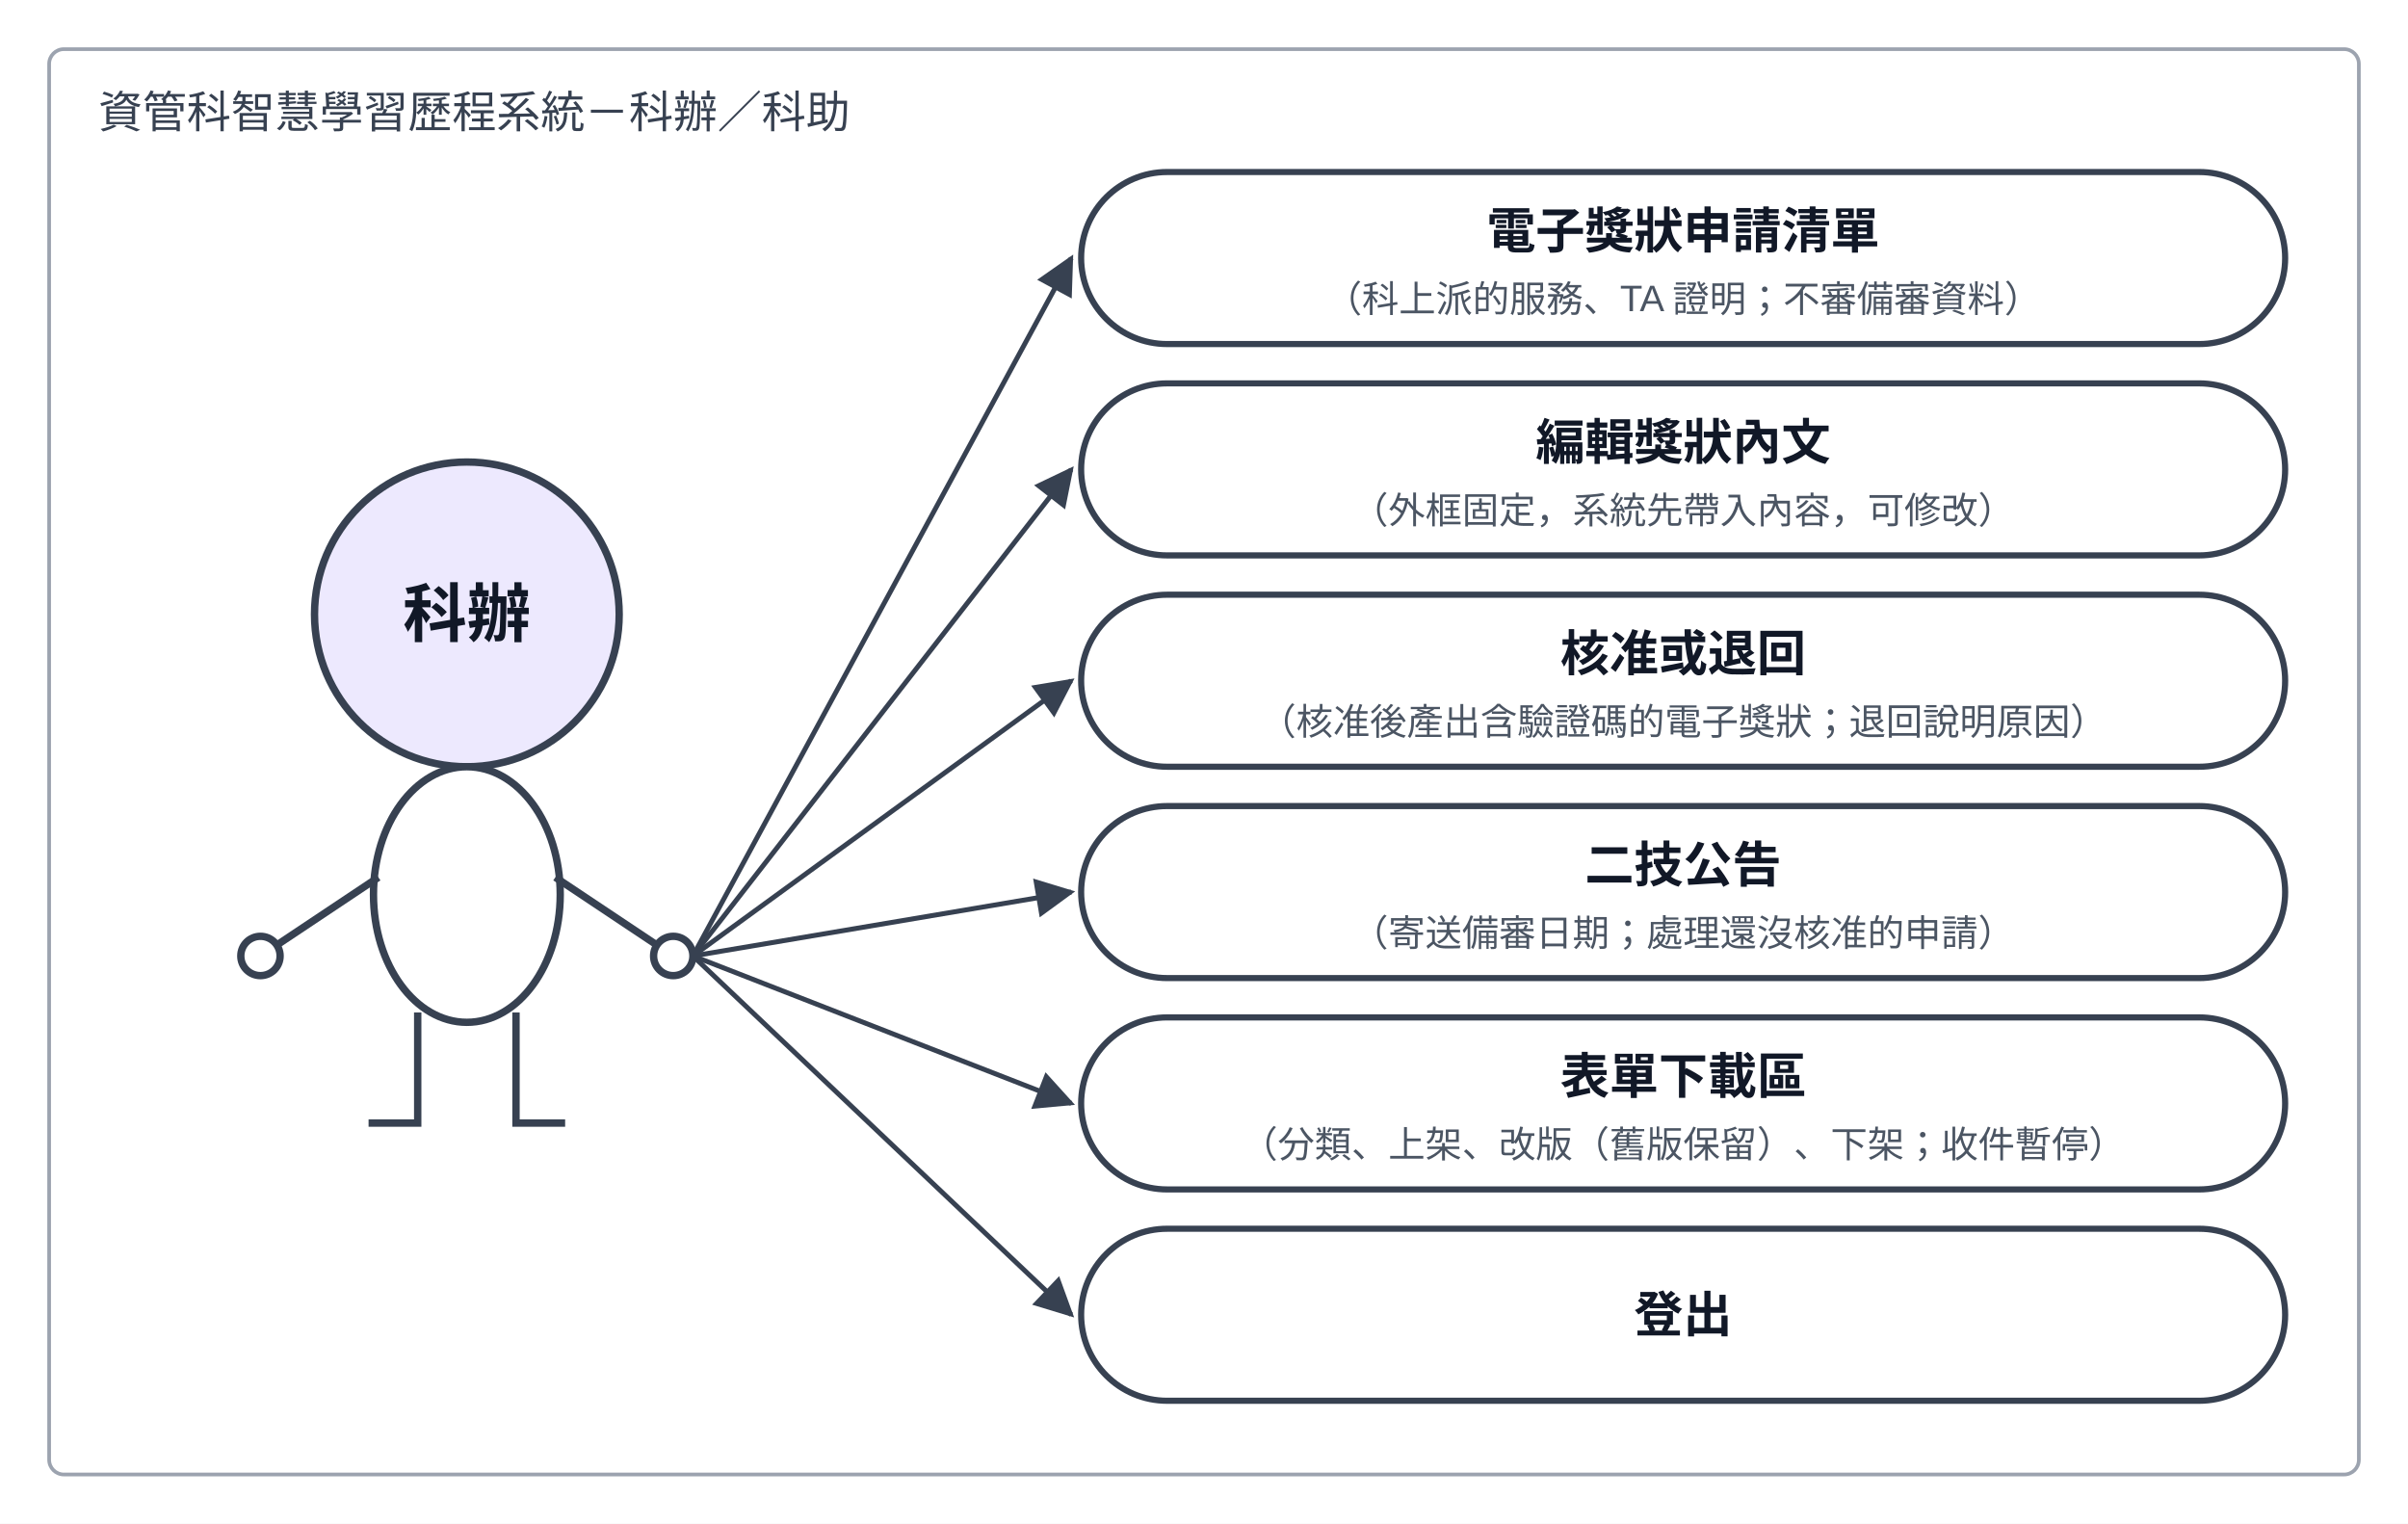
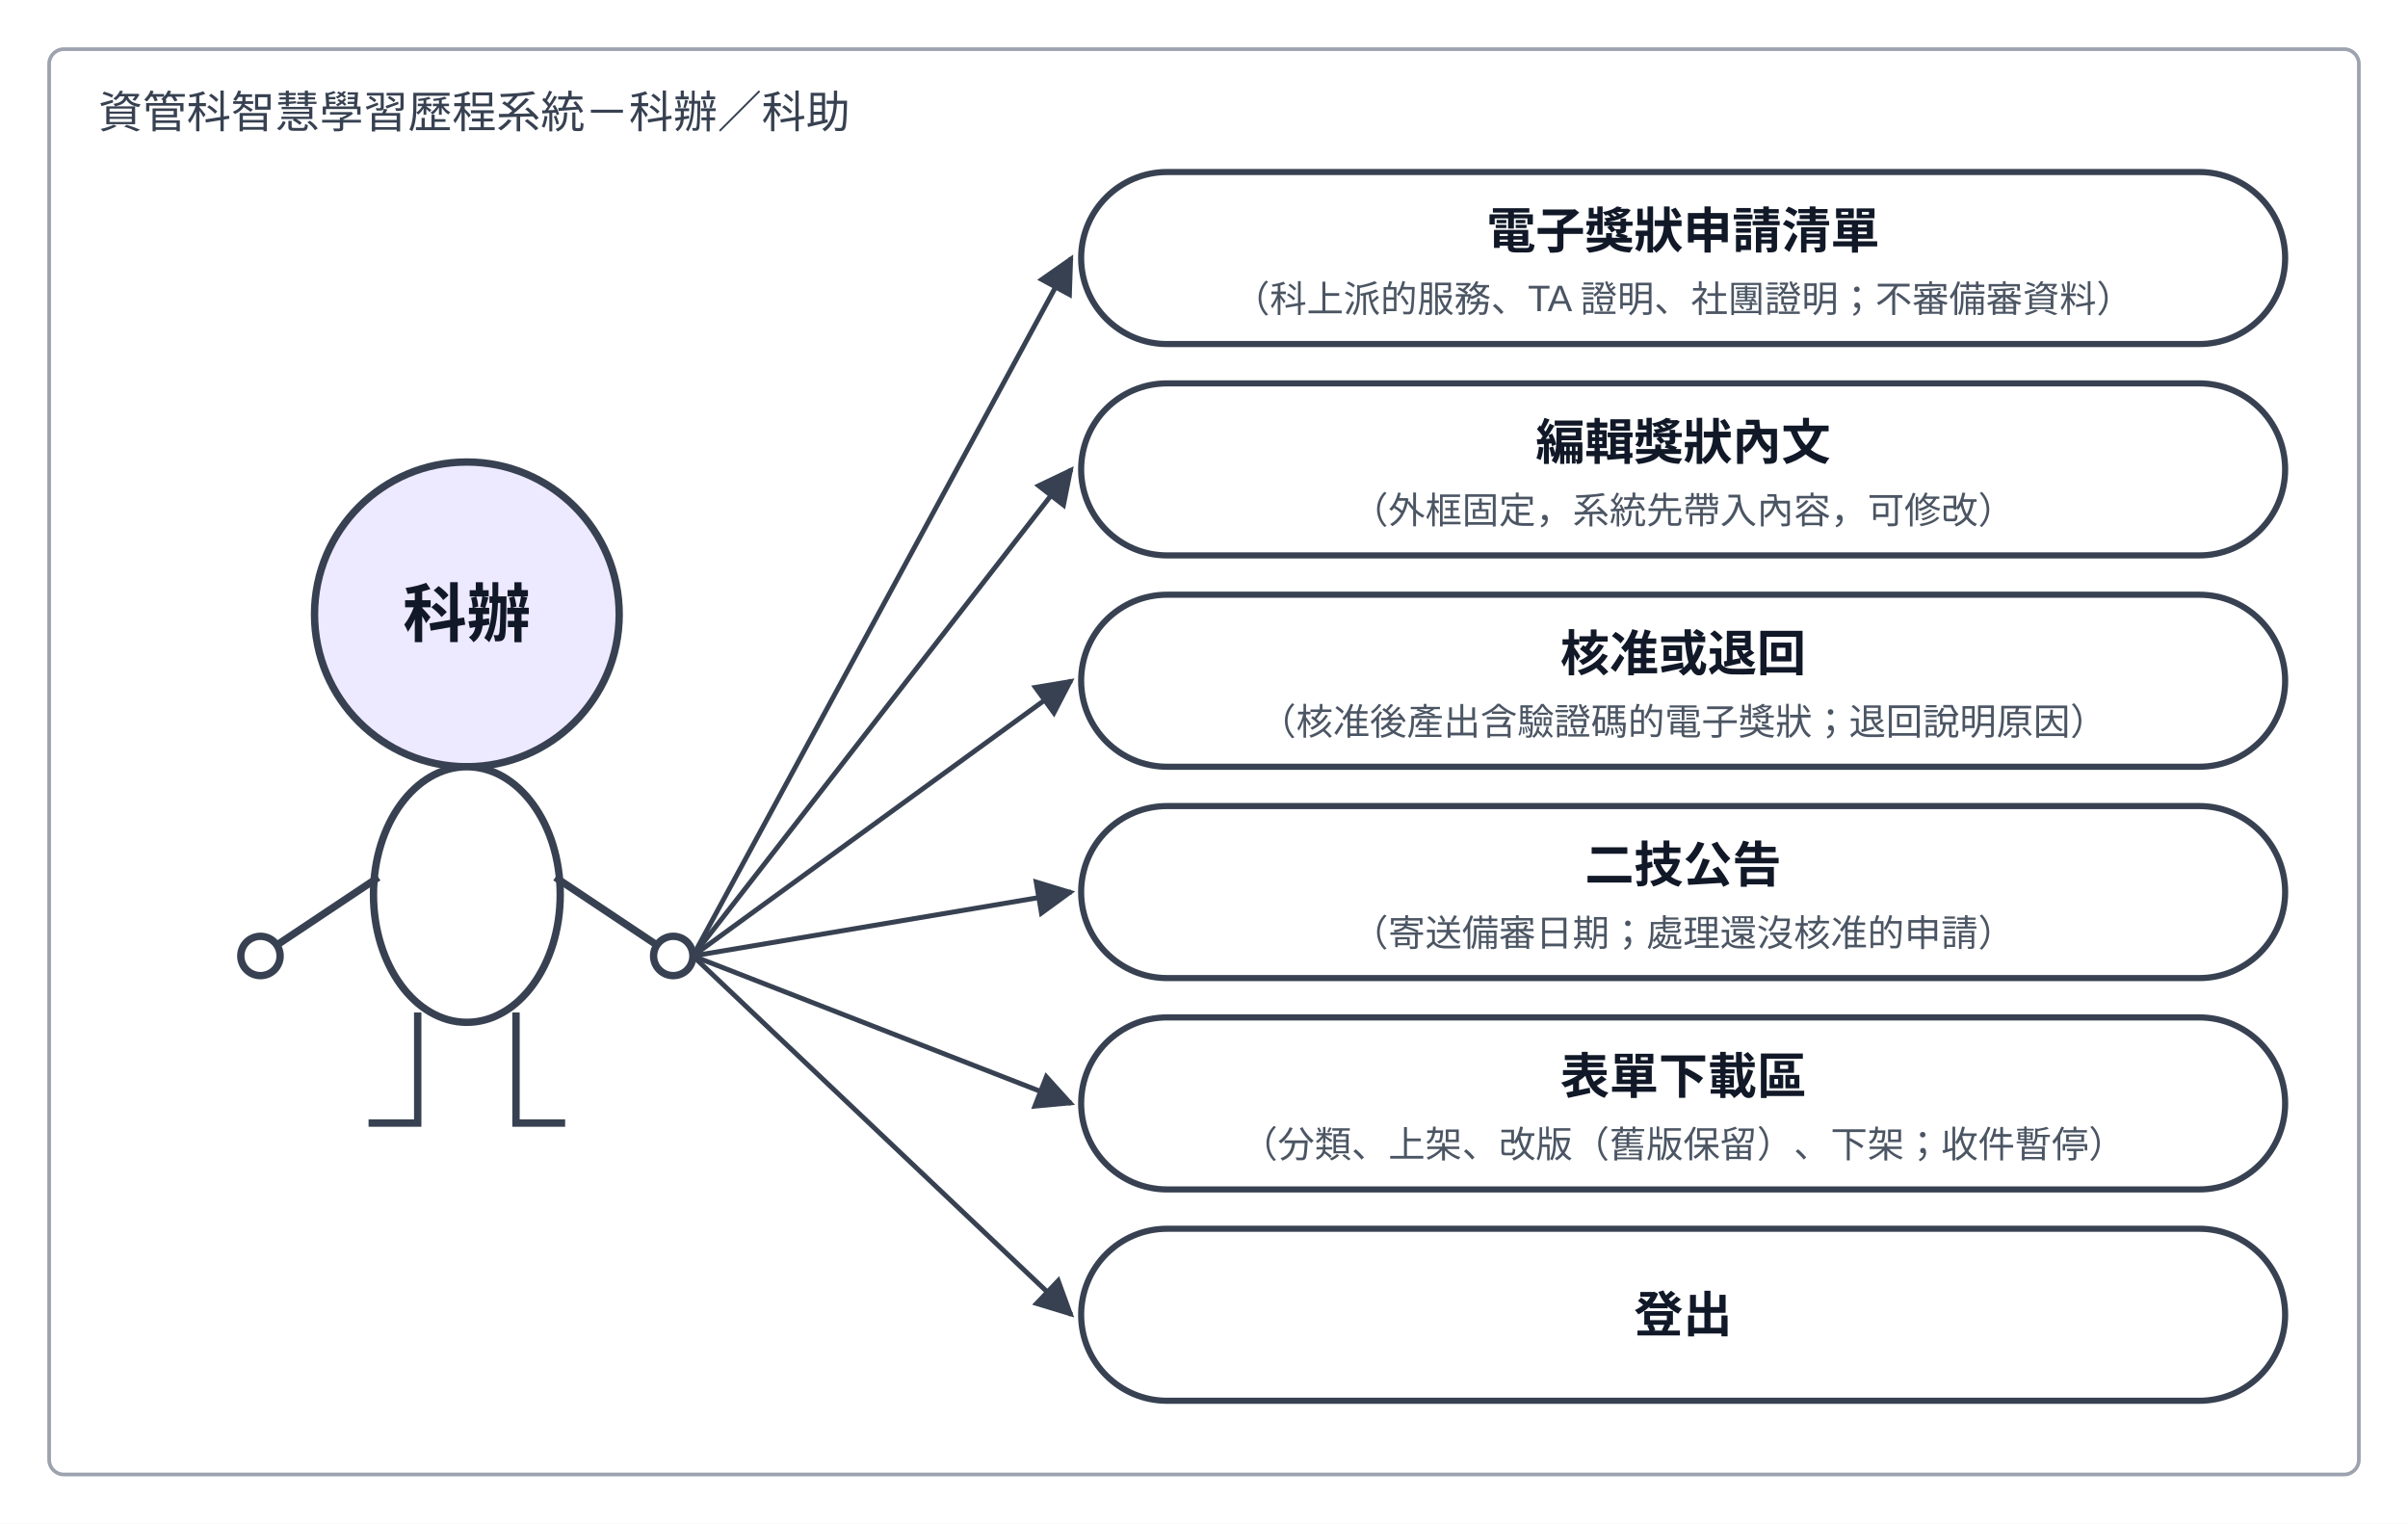
<svg xmlns="http://www.w3.org/2000/svg" width="980" height="620" viewBox="0 0 980 620" font-family="Microsoft JhengHei, Noto Sans TC, Arial, sans-serif">
  <rect width="980" height="620" fill="#FFFFFF" />
  <defs>
    <marker id="arrow" viewBox="0 0 10 10" refX="9" refY="5" markerWidth="8" markerHeight="8" orient="auto-start-reverse">
      <path d="M0,0 L10,5 L0,10 z" fill="#374151" />
    </marker>
  </defs>
  <rect x="20" y="20" width="940" height="580" fill="none" stroke="#9CA3AF" stroke-width="1.5" rx="6" />
  <text x="40" y="52" font-size="18" fill="#374151">資管科智慧學習歷程系統－科辦／科助</text>
  <circle cx="190" cy="250.0" r="62" fill="#EDE9FE" stroke="#374151" stroke-width="3" />
  <text x="190" y="259.0" font-size="26" font-weight="bold" text-anchor="middle" fill="#111827">科辦</text>
  <ellipse cx="190" cy="364.0" rx="38" ry="52" fill="#FFFFFF" stroke="#374151" stroke-width="3" />
  <path d="M154,357.0 L112,385.0" stroke="#374151" stroke-width="3" fill="none" />
  <circle cx="106" cy="389.0" r="8" fill="#FFFFFF" stroke="#374151" stroke-width="3" />
  <path d="M226,357.0 L268,385.0" stroke="#374151" stroke-width="3" fill="none" />
  <circle cx="274" cy="389.0" r="8" fill="#FFFFFF" stroke="#374151" stroke-width="3" />
  <path d="M170,412.0 L170,457.0 L150,457.0" stroke="#374151" stroke-width="3" fill="none" />
  <path d="M210,412.0 L210,457.0 L230,457.0" stroke="#374151" stroke-width="3" fill="none" />
  <path d="M282,389.0 L436,105.0" stroke="#374151" stroke-width="2" fill="none" marker-end="url(#arrow)" />
  <rect x="440" y="70" width="490" height="70" rx="35.0" fill="#FFFFFF" stroke="#374151" stroke-width="2.5" />
  <text x="685.0" y="101.0" font-size="20" font-weight="bold" text-anchor="middle" fill="#111827">電子獎狀申請清單</text>
-   <text x="685.0" y="127.0" font-size="15" text-anchor="middle" fill="#4B5563">（科上派的服務、TA 證明；不審備審資料）</text>
+   <text x="685.0" y="127.0" font-size="15" text-anchor="middle" fill="#4B5563">（科上派的服務、TA 證明、社團證明；不審備審資料）</text>
  <path d="M282,389.0 L436,191.0" stroke="#374151" stroke-width="2" fill="none" marker-end="url(#arrow)" />
  <rect x="440" y="156" width="490" height="70" rx="35.0" fill="#FFFFFF" stroke="#374151" stroke-width="2.5" />
  <text x="685.0" y="187.0" font-size="20" font-weight="bold" text-anchor="middle" fill="#111827">編輯獎狀內文</text>
  <text x="685.0" y="213.0" font-size="15" text-anchor="middle" fill="#4B5563">（外框固定，系統先帶入內容，可修改）</text>
  <path d="M282,389.0 L436,277.0" stroke="#374151" stroke-width="2" fill="none" marker-end="url(#arrow)" />
  <rect x="440" y="242" width="490" height="70" rx="35.0" fill="#FFFFFF" stroke="#374151" stroke-width="2.5" />
  <text x="685.0" y="273.0" font-size="20" font-weight="bold" text-anchor="middle" fill="#111827">核准或退回</text>
  <text x="685.0" y="299.0" font-size="15" text-anchor="middle" fill="#4B5563">（核准後產出含驗證碼的電子獎狀；退回說明原因）</text>
  <path d="M282,389.0 L436,363.0" stroke="#374151" stroke-width="2" fill="none" marker-end="url(#arrow)" />
  <rect x="440" y="328" width="490" height="70" rx="35.0" fill="#FFFFFF" stroke="#374151" stroke-width="2.5" />
  <text x="685.0" y="359.0" font-size="20" font-weight="bold" text-anchor="middle" fill="#111827">二技公告</text>
  <text x="685.0" y="385.0" font-size="15" text-anchor="middle" fill="#4B5563">（寄送備審日期；處理還沒核准的申請）</text>
  <path d="M282,389.0 L436,449.0" stroke="#374151" stroke-width="2" fill="none" marker-end="url(#arrow)" />
  <rect x="440" y="414" width="490" height="70" rx="35.0" fill="#FFFFFF" stroke="#374151" stroke-width="2.5" />
  <text x="685.0" y="445.0" font-size="20" font-weight="bold" text-anchor="middle" fill="#111827">表單下載區</text>
  <text x="685.0" y="471.0" font-size="15" text-anchor="middle" fill="#4B5563">（分類、上架、改版（舊版保留）、下架；收件暫停）</text>
  <path d="M282,389.0 L436,535.0" stroke="#374151" stroke-width="2" fill="none" marker-end="url(#arrow)" />
  <rect x="440" y="500" width="490" height="70" rx="35.0" fill="#FFFFFF" stroke="#374151" stroke-width="2.5" />
  <text x="685.0" y="542.0" font-size="20" font-weight="bold" text-anchor="middle" fill="#111827">登出</text>
</svg>
